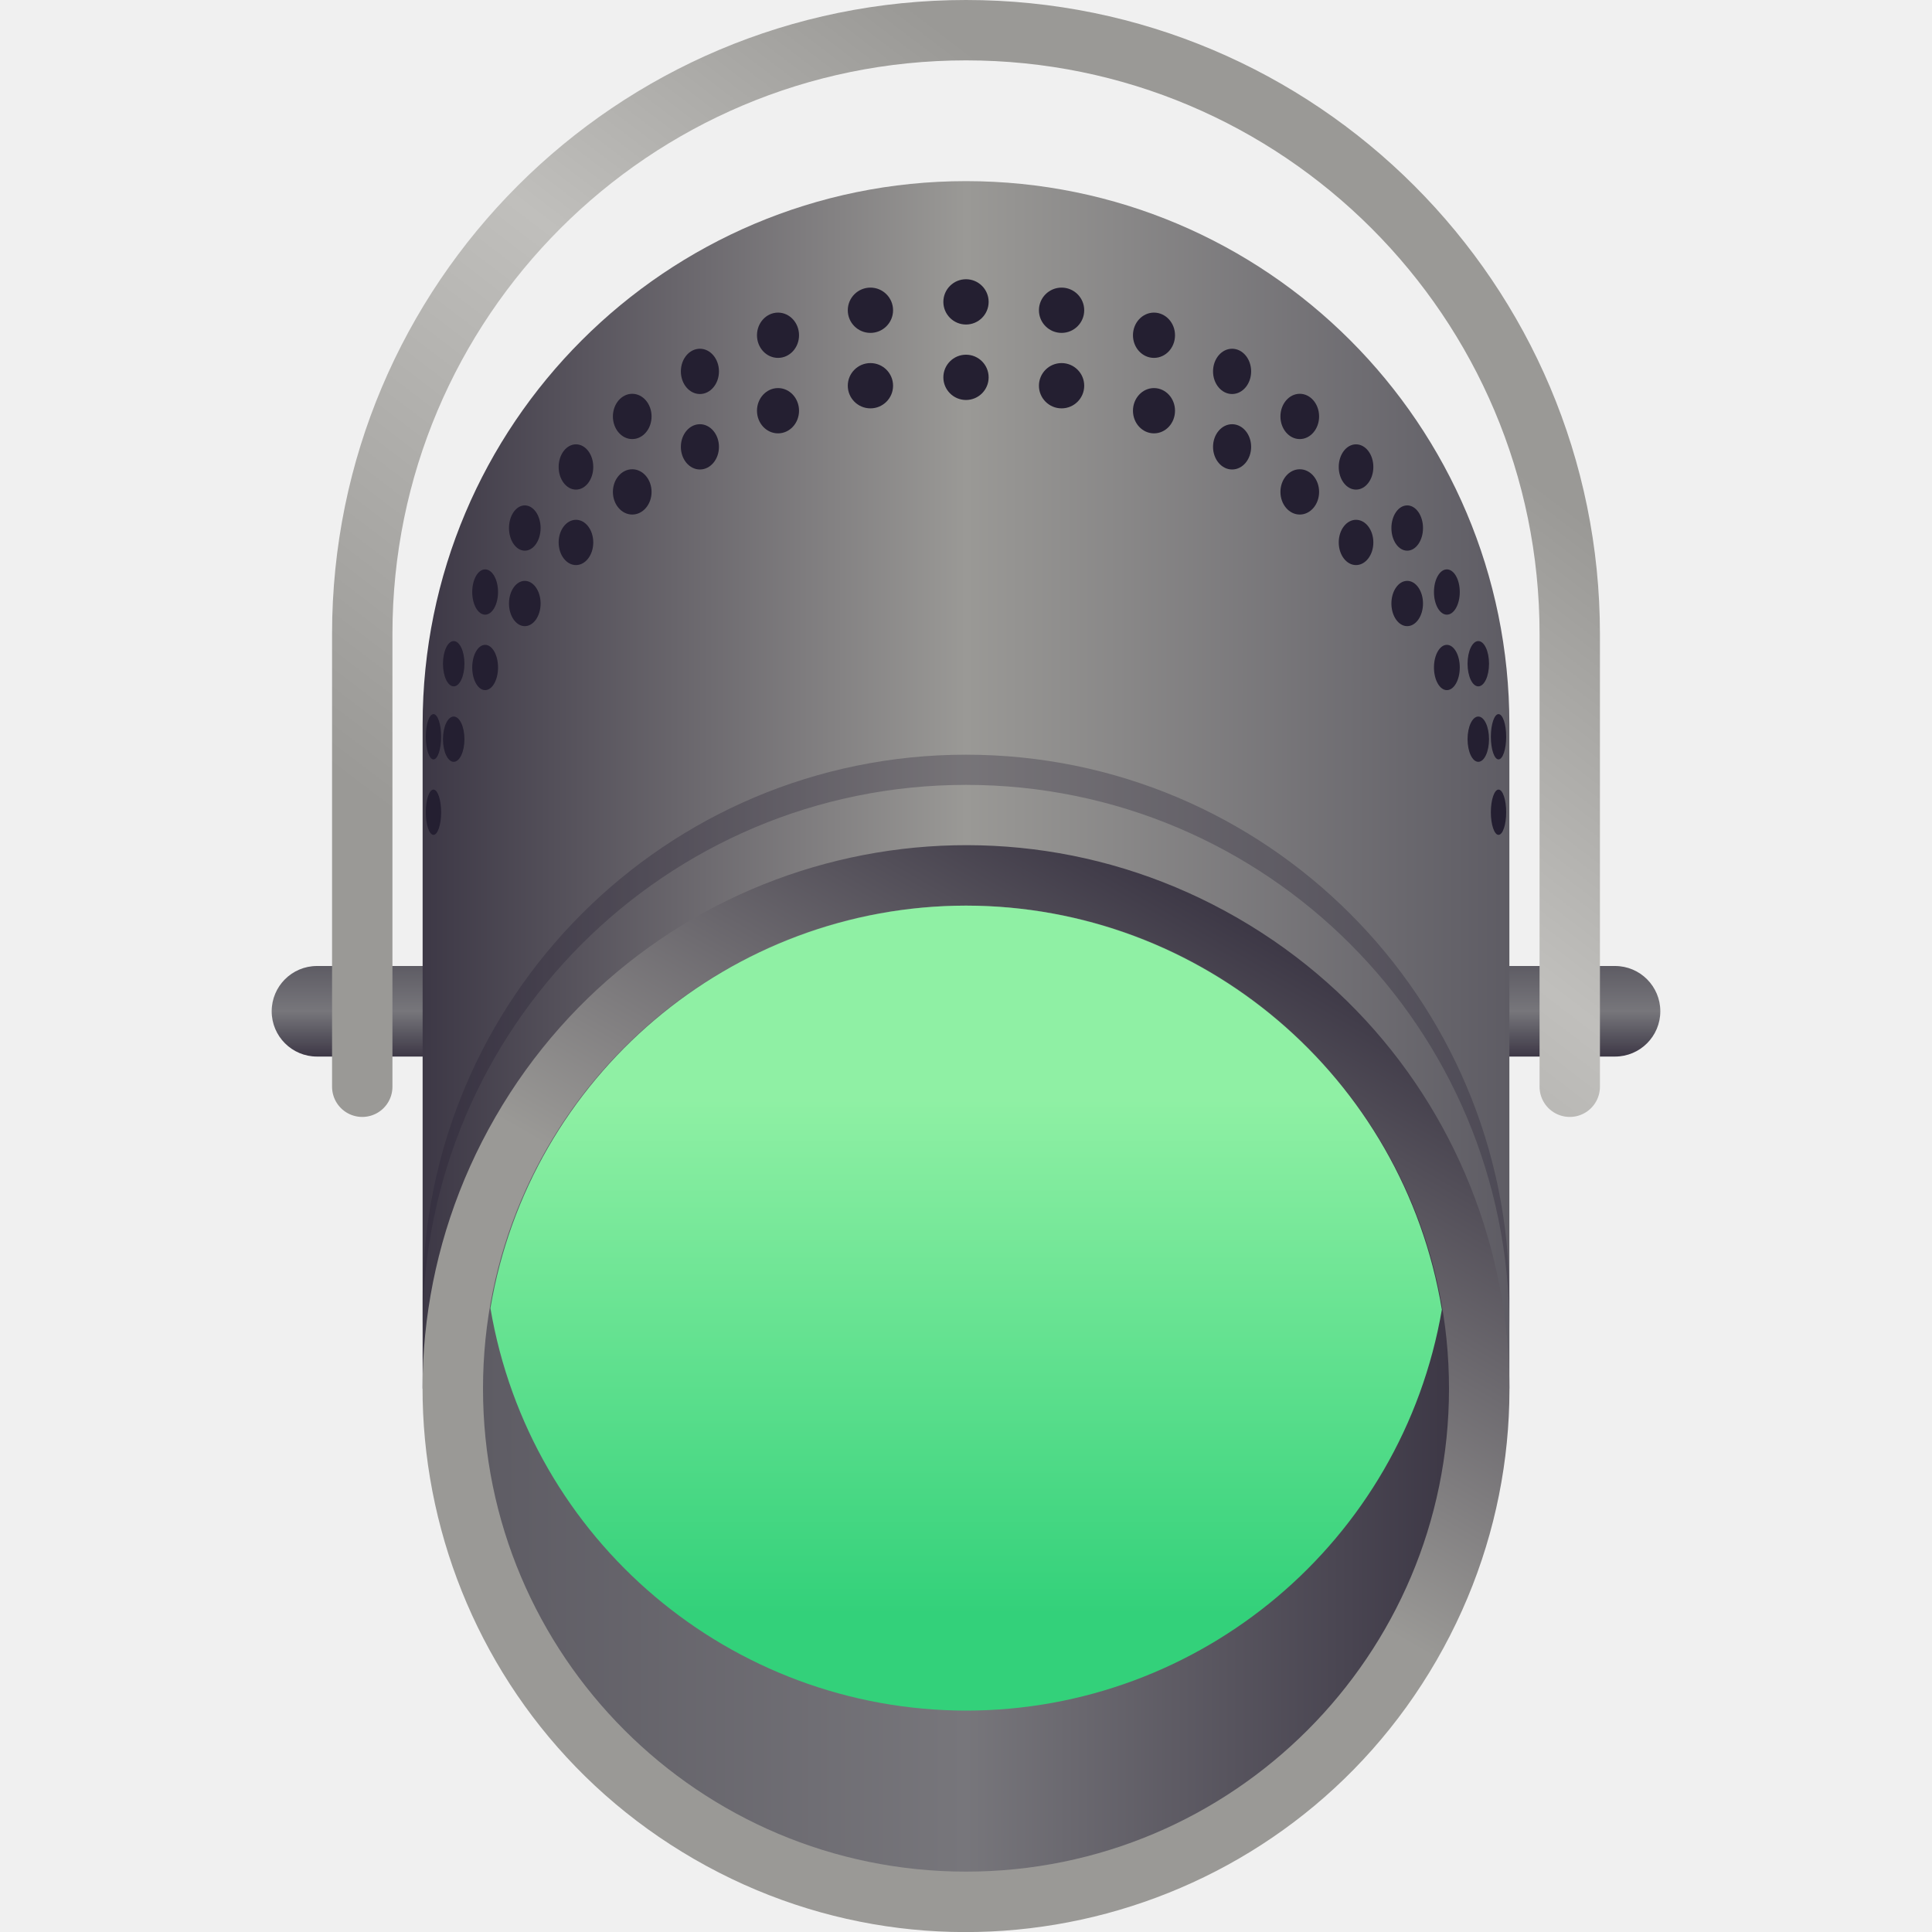
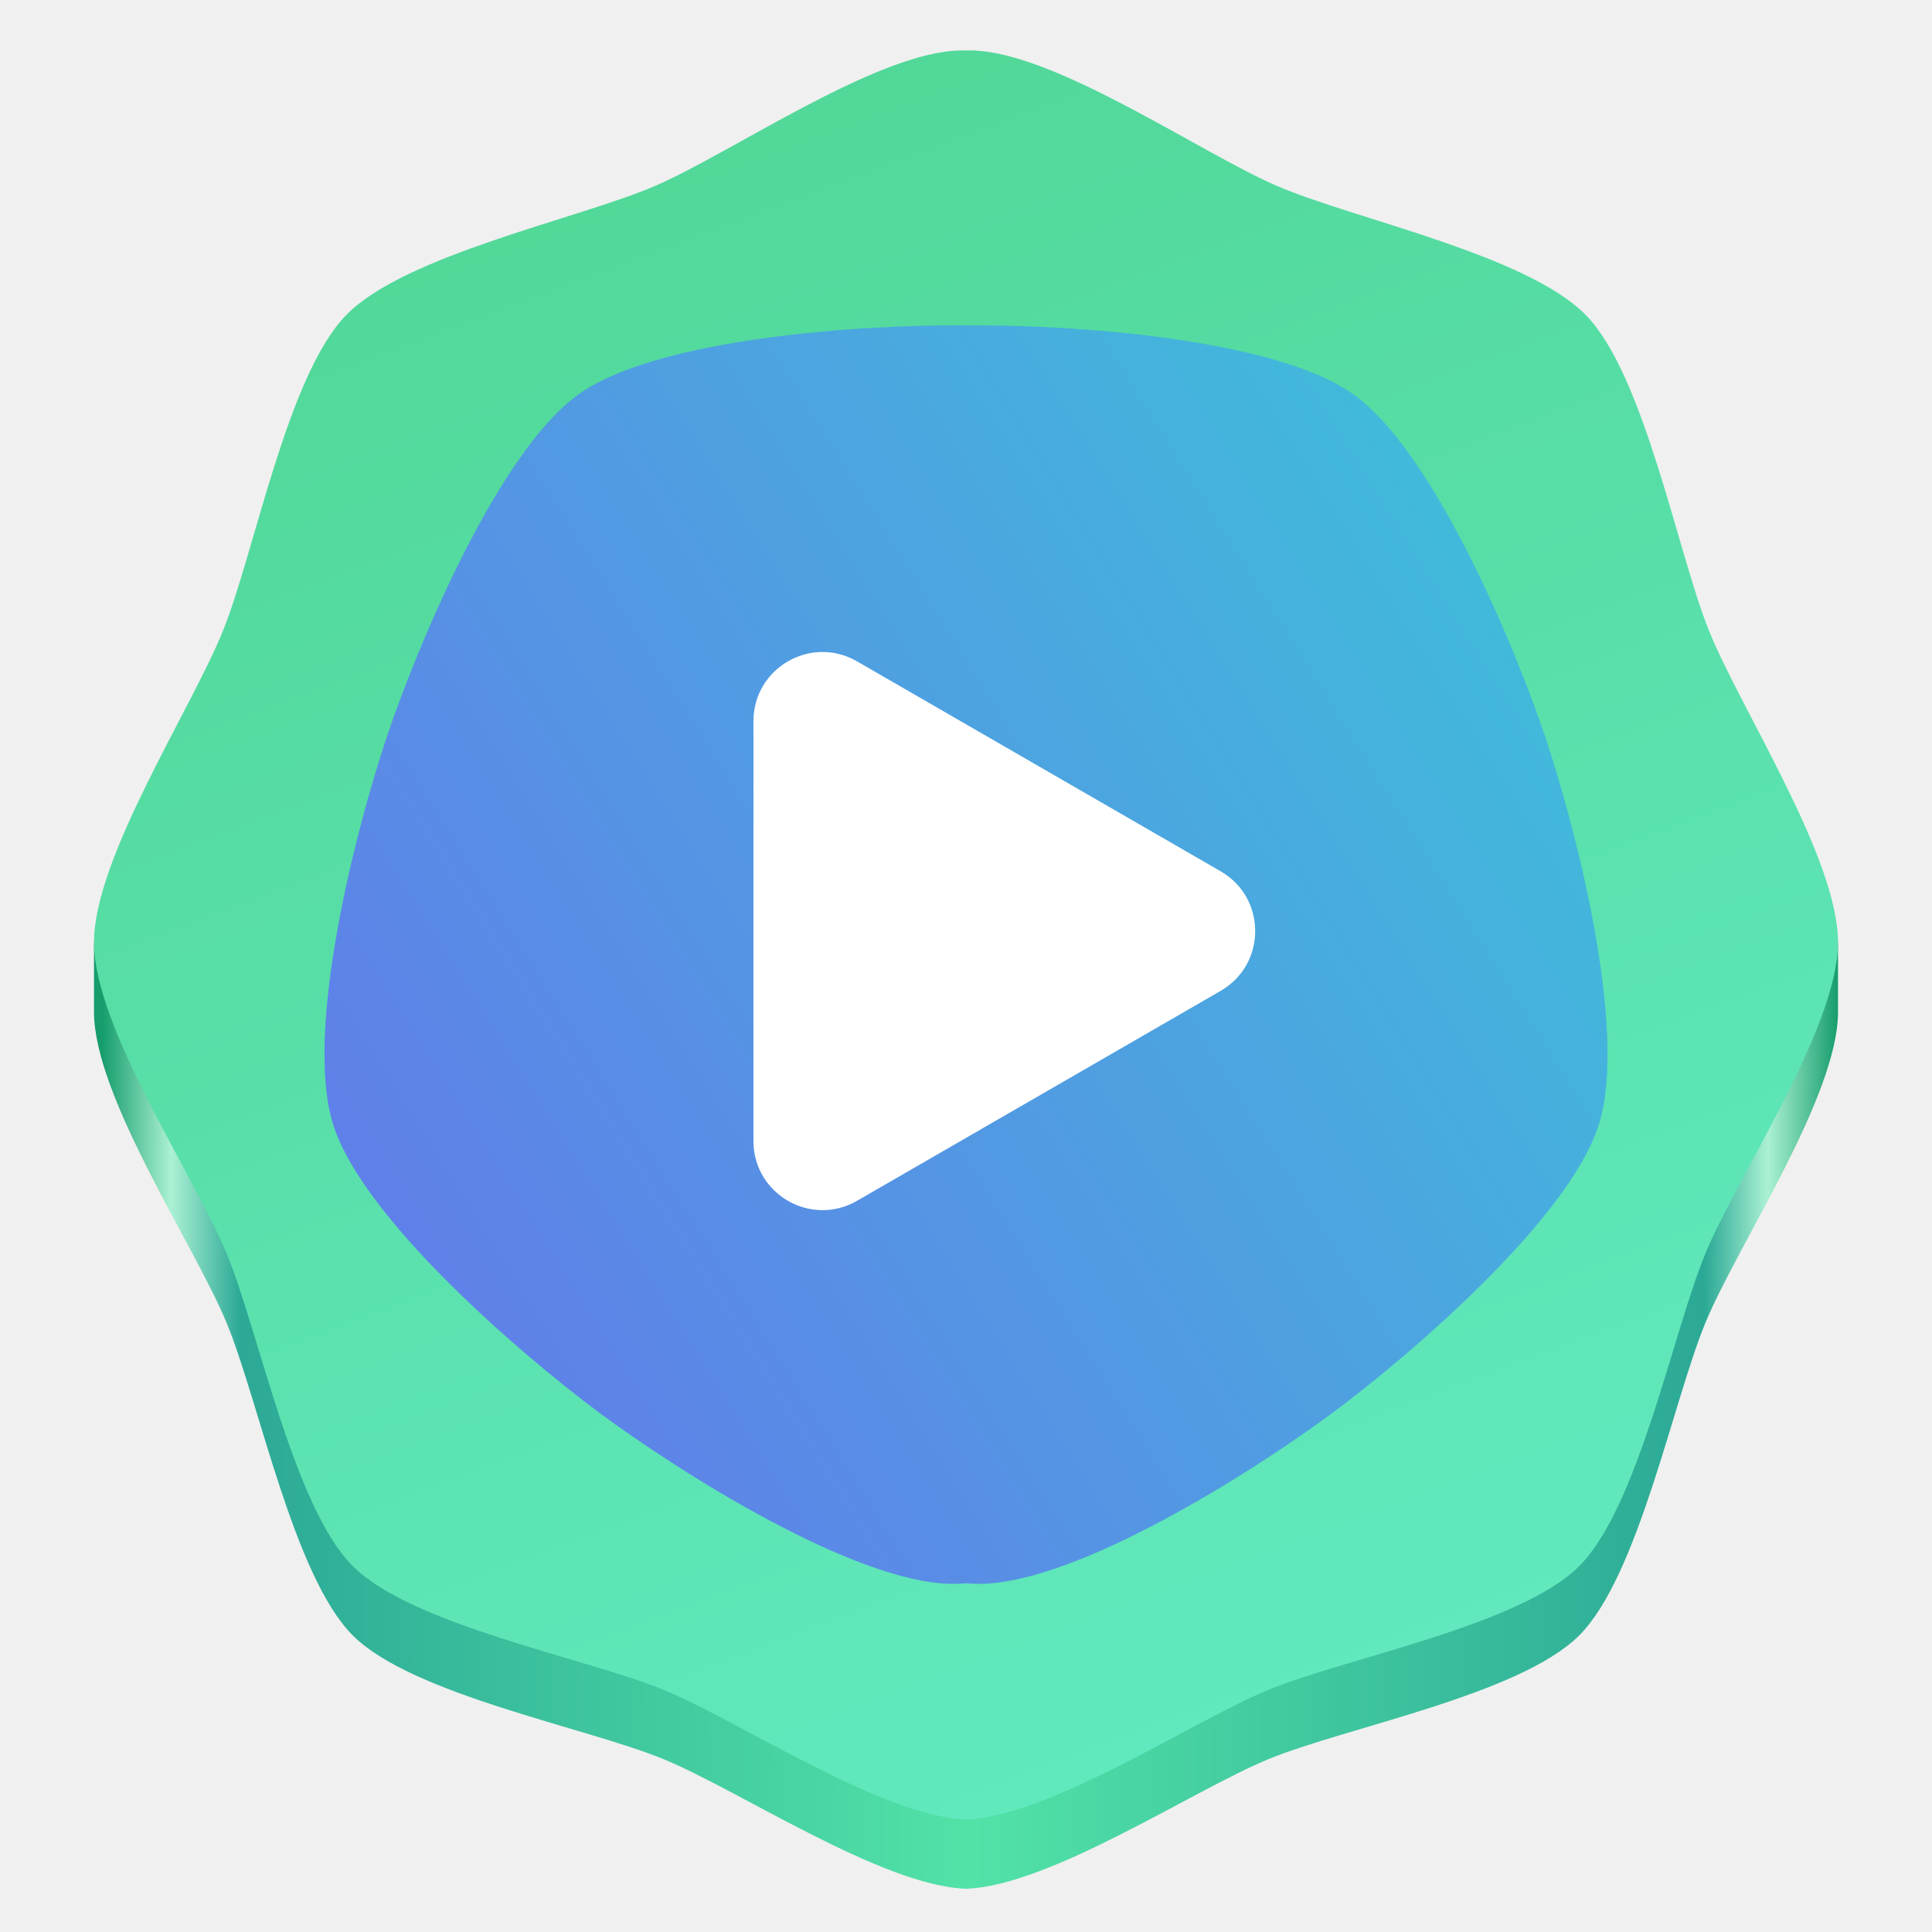
- <svg xmlns="http://www.w3.org/2000/svg" xmlns:xlink="http://www.w3.org/1999/xlink" height="128px" viewBox="0 0 128 128" width="128px">
-   <linearGradient id="a" gradientUnits="userSpaceOnUse">
-     <stop offset="0" stop-color="#3d3846" />
-     <stop offset="0.5" stop-color="#77767b" />
-     <stop offset="1" stop-color="#5e5c64" />
-   </linearGradient>
-   <linearGradient id="b" x1="27.799" x2="27.799" xlink:href="#a" y1="70" y2="64" />
-   <linearGradient id="c" gradientUnits="userSpaceOnUse" x1="28" x2="100" y1="58.75" y2="58.75">
-     <stop offset="0" stop-color="#3d3846" />
-     <stop offset="0.5" stop-color="#9a9996" />
-     <stop offset="1" stop-color="#5e5c64" />
-   </linearGradient>
-   <linearGradient id="d" gradientTransform="matrix(0.5 -0.866025 0.866025 0.5 0 -172)" gradientUnits="userSpaceOnUse" x1="-232.631" x2="-160.631" y1="187.426" y2="187.426">
-     <stop offset="0" stop-color="#9a9996" />
-     <stop offset="0.5" stop-color="#9a9996" />
-     <stop offset="1" stop-color="#3d3846" />
-   </linearGradient>
-   <linearGradient id="e" gradientTransform="matrix(-1.066666 0 0 -1.066666 132.2666 377.8666)" x1="34" x2="94" xlink:href="#a" y1="268" y2="268" />
-   <linearGradient id="f" gradientTransform="matrix(1.066666 0 0 -1.066666 -12.79998 200.8)" gradientUnits="userSpaceOnUse" x1="72" x2="72" y1="120" y2="88">
-     <stop offset="0" stop-color="#8ff0a4" />
-     <stop offset="1" stop-color="#33d17a" />
-   </linearGradient>
-   <linearGradient id="g" gradientUnits="userSpaceOnUse" x1="24" x2="62.558" y1="224.554" y2="174.026">
-     <stop offset="0" stop-color="#9a9996" />
-     <stop offset="0.588" stop-color="#c0bfbc" />
-     <stop offset="1" stop-color="#9a9996" />
-   </linearGradient>
-   <filter id="h" height="100%" width="100%" x="0%" y="0%">
-     <feColorMatrix in="SourceGraphic" type="matrix" values="0 0 0 0 1 0 0 0 0 1 0 0 0 0 1 0 0 0 1 0" />
-   </filter>
-   <mask id="i">
-     <g filter="url(#h)">
-       <rect fill-opacity="0.3" height="128" width="128" />
-     </g>
-   </mask>
-   <clipPath id="j">
-     <rect height="152" width="192" />
-   </clipPath>
-   <path d="m 21 64 h 86 c 1.656 0 3 1.344 3 3 s -1.344 3 -3 3 h -86 c -1.656 0 -3 -1.344 -3 -3 s 1.344 -3 3 -3 z m 0 0" fill="url(#b)" />
-   <path d="m 64 12 c -19.883 0 -36 16.117 -36 36 v 44 h 72 v -44 c 0 -19.883 -16.117 -36 -36 -36 z m 0 0" fill="url(#c)" />
-   <path d="m 82 60.824 c 17.219 9.941 23.117 31.957 13.176 49.176 c -9.941 17.219 -31.957 23.117 -49.176 13.176 c -17.219 -9.941 -23.117 -31.957 -13.176 -49.176 c 9.941 -17.219 31.957 -23.117 49.176 -13.176 z m 0 0" fill="url(#d)" />
-   <path d="m 32 92 c 0 -17.672 14.328 -32 32 -32 s 32 14.328 32 32 s -14.328 32 -32 32 s -32 -14.328 -32 -32 z m 0 0" fill="url(#e)" />
-   <path d="m 64 113.332 c -15.598 -0.02 -28.906 -11.285 -31.508 -26.664 c 2.602 -15.379 15.91 -26.645 31.508 -26.668 c 15.637 0.02 28.969 11.34 31.527 26.766 c -2.645 15.348 -15.953 26.562 -31.527 26.566 z m 0 0" fill="url(#f)" />
-   <path d="m 24 244 v -30 c 0 -22.09 17.91 -40 40 -40 s 40 17.91 40 40 v 30" fill="none" stroke="url(#g)" stroke-linecap="round" stroke-width="4" transform="matrix(1 0 0 1 0 -172)" />
-   <g fill="#241f31">
-     <path d="m 65.5 20 c 0 0.828 -0.672 1.5 -1.5 1.5 s -1.5 -0.672 -1.5 -1.5 s 0.672 -1.5 1.5 -1.5 s 1.5 0.672 1.5 1.5 z m 0 0" />
-     <path d="m 59.168 20.555 c 0 0.828 -0.672 1.5 -1.5 1.5 s -1.5 -0.672 -1.5 -1.5 c 0 -0.828 0.672 -1.5 1.5 -1.5 s 1.5 0.672 1.5 1.5 z m 0 0" />
-     <path d="m 52.938 22.211 c 0 0.832 -0.625 1.5 -1.391 1.5 c -0.77 0 -1.395 -0.668 -1.395 -1.5 c 0 -0.828 0.625 -1.5 1.395 -1.5 c 0.766 0 1.391 0.672 1.391 1.5 z m 0 0" />
-     <path d="m 47.633 24.605 c 0 0.828 -0.566 1.5 -1.262 1.5 c -0.699 0 -1.262 -0.672 -1.262 -1.5 s 0.562 -1.5 1.262 -1.5 c 0.695 0 1.262 0.672 1.262 1.5 z m 0 0" />
-     <path d="m 43.168 27.59 c 0 0.828 -0.574 1.5 -1.281 1.5 s -1.281 -0.672 -1.281 -1.5 s 0.574 -1.5 1.281 -1.5 s 1.281 0.672 1.281 1.5 z m 0 0" />
-     <path d="m 39.305 30.938 c 0 0.828 -0.512 1.5 -1.145 1.5 c -0.633 0 -1.148 -0.672 -1.148 -1.5 c 0 -0.832 0.516 -1.5 1.148 -1.5 c 0.633 0 1.145 0.668 1.145 1.5 z m 0 0" />
-     <path d="m 35.816 34.984 c 0 0.828 -0.469 1.5 -1.047 1.5 s -1.047 -0.672 -1.047 -1.5 s 0.469 -1.5 1.047 -1.5 s 1.047 0.672 1.047 1.5 z m 0 0" />
-     <path d="m 32.996 39.223 c 0 0.828 -0.383 1.5 -0.855 1.5 s -0.855 -0.672 -0.855 -1.5 c 0 -0.832 0.383 -1.5 0.855 -1.5 s 0.855 0.668 0.855 1.5 z m 0 0" />
-     <path d="m 30.77 43.973 c 0 0.828 -0.316 1.5 -0.711 1.5 c -0.395 0 -0.711 -0.672 -0.711 -1.5 s 0.316 -1.5 0.711 -1.5 c 0.395 0 0.711 0.672 0.711 1.5 z m 0 0" />
-     <path d="m 29.227 48.812 c 0 0.828 -0.23 1.5 -0.508 1.5 c -0.281 0 -0.508 -0.672 -0.508 -1.5 s 0.227 -1.5 0.508 -1.5 c 0.277 0 0.508 0.672 0.508 1.5 z m 0 0" />
-     <path d="m 68.832 20.555 c 0 0.828 0.672 1.5 1.5 1.5 s 1.5 -0.672 1.5 -1.5 c 0 -0.828 -0.672 -1.5 -1.5 -1.5 s -1.5 0.672 -1.5 1.5 z m 0 0" />
-     <path d="m 75.062 22.211 c 0 0.832 0.625 1.5 1.391 1.5 c 0.77 0 1.395 -0.668 1.395 -1.5 c 0 -0.828 -0.625 -1.5 -1.395 -1.5 c -0.766 0 -1.391 0.672 -1.391 1.5 z m 0 0" />
-     <path d="m 80.367 24.605 c 0 0.828 0.566 1.5 1.262 1.5 c 0.699 0 1.262 -0.672 1.262 -1.5 s -0.562 -1.5 -1.262 -1.5 c -0.695 0 -1.262 0.672 -1.262 1.5 z m 0 0" />
-     <path d="m 84.832 27.59 c 0 0.828 0.574 1.5 1.281 1.5 s 1.281 -0.672 1.281 -1.5 s -0.574 -1.5 -1.281 -1.5 s -1.281 0.672 -1.281 1.5 z m 0 0" />
-     <path d="m 88.695 30.938 c 0 0.828 0.512 1.5 1.145 1.5 c 0.633 0 1.148 -0.672 1.148 -1.5 c 0 -0.832 -0.516 -1.5 -1.148 -1.5 c -0.633 0 -1.145 0.668 -1.145 1.5 z m 0 0" />
-     <path d="m 92.184 34.984 c 0 0.828 0.469 1.5 1.047 1.5 s 1.047 -0.672 1.047 -1.5 s -0.469 -1.5 -1.047 -1.5 s -1.047 0.672 -1.047 1.5 z m 0 0" />
-     <path d="m 95.004 39.223 c 0 0.828 0.383 1.5 0.855 1.5 s 0.855 -0.672 0.855 -1.5 c 0 -0.832 -0.383 -1.5 -0.855 -1.5 s -0.855 0.668 -0.855 1.5 z m 0 0" />
-     <path d="m 97.23 43.973 c 0 0.828 0.316 1.5 0.711 1.5 c 0.395 0 0.711 -0.672 0.711 -1.5 s -0.316 -1.5 -0.711 -1.5 c -0.395 0 -0.711 0.672 -0.711 1.5 z m 0 0" />
-     <path d="m 98.773 48.812 c 0 0.828 0.23 1.5 0.508 1.5 c 0.281 0 0.508 -0.672 0.508 -1.5 s -0.227 -1.5 -0.508 -1.5 c -0.277 0 -0.508 0.672 -0.508 1.5 z m 0 0" />
-     <path d="m 65.5 25 c 0 0.828 -0.672 1.5 -1.5 1.5 s -1.5 -0.672 -1.5 -1.5 s 0.672 -1.5 1.5 -1.5 s 1.5 0.672 1.5 1.5 z m 0 0" />
-     <path d="m 59.168 25.555 c 0 0.828 -0.672 1.5 -1.5 1.5 s -1.5 -0.672 -1.5 -1.5 c 0 -0.828 0.672 -1.5 1.5 -1.5 s 1.5 0.672 1.5 1.5 z m 0 0" />
-     <path d="m 52.938 27.211 c 0 0.832 -0.625 1.5 -1.391 1.5 c -0.77 0 -1.395 -0.668 -1.395 -1.5 c 0 -0.828 0.625 -1.5 1.395 -1.5 c 0.766 0 1.391 0.672 1.391 1.5 z m 0 0" />
-     <path d="m 47.633 29.605 c 0 0.828 -0.566 1.5 -1.262 1.5 c -0.699 0 -1.262 -0.672 -1.262 -1.5 s 0.562 -1.5 1.262 -1.5 c 0.695 0 1.262 0.672 1.262 1.5 z m 0 0" />
-     <path d="m 43.168 32.59 c 0 0.828 -0.574 1.5 -1.281 1.5 s -1.281 -0.672 -1.281 -1.5 s 0.574 -1.5 1.281 -1.5 s 1.281 0.672 1.281 1.5 z m 0 0" />
-     <path d="m 39.305 35.938 c 0 0.828 -0.512 1.5 -1.145 1.5 c -0.633 0 -1.148 -0.672 -1.148 -1.5 c 0 -0.832 0.516 -1.5 1.148 -1.5 c 0.633 0 1.145 0.668 1.145 1.5 z m 0 0" />
-     <path d="m 35.816 39.984 c 0 0.828 -0.469 1.5 -1.047 1.5 s -1.047 -0.672 -1.047 -1.5 s 0.469 -1.5 1.047 -1.5 s 1.047 0.672 1.047 1.5 z m 0 0" />
-     <path d="m 32.996 44.223 c 0 0.828 -0.383 1.5 -0.855 1.5 s -0.855 -0.672 -0.855 -1.5 c 0 -0.832 0.383 -1.5 0.855 -1.5 s 0.855 0.668 0.855 1.5 z m 0 0" />
-     <path d="m 30.77 48.973 c 0 0.828 -0.316 1.5 -0.711 1.5 c -0.395 0 -0.711 -0.672 -0.711 -1.5 s 0.316 -1.5 0.711 -1.5 c 0.395 0 0.711 0.672 0.711 1.5 z m 0 0" />
-     <path d="m 29.227 53.812 c 0 0.828 -0.23 1.5 -0.508 1.5 c -0.281 0 -0.508 -0.672 -0.508 -1.5 s 0.227 -1.5 0.508 -1.5 c 0.277 0 0.508 0.672 0.508 1.5 z m 0 0" />
-     <path d="m 68.832 25.555 c 0 0.828 0.672 1.5 1.5 1.5 s 1.5 -0.672 1.5 -1.5 c 0 -0.828 -0.672 -1.5 -1.5 -1.5 s -1.5 0.672 -1.5 1.5 z m 0 0" />
-     <path d="m 75.062 27.211 c 0 0.832 0.625 1.5 1.391 1.5 c 0.77 0 1.395 -0.668 1.395 -1.5 c 0 -0.828 -0.625 -1.5 -1.395 -1.5 c -0.766 0 -1.391 0.672 -1.391 1.5 z m 0 0" />
-     <path d="m 80.367 29.605 c 0 0.828 0.566 1.5 1.262 1.5 c 0.699 0 1.262 -0.672 1.262 -1.5 s -0.562 -1.5 -1.262 -1.5 c -0.695 0 -1.262 0.672 -1.262 1.5 z m 0 0" />
-     <path d="m 84.832 32.59 c 0 0.828 0.574 1.5 1.281 1.5 s 1.281 -0.672 1.281 -1.5 s -0.574 -1.5 -1.281 -1.5 s -1.281 0.672 -1.281 1.5 z m 0 0" />
-     <path d="m 88.695 35.938 c 0 0.828 0.512 1.5 1.145 1.5 c 0.633 0 1.148 -0.672 1.148 -1.5 c 0 -0.832 -0.516 -1.5 -1.148 -1.5 c -0.633 0 -1.145 0.668 -1.145 1.5 z m 0 0" />
-     <path d="m 92.184 39.984 c 0 0.828 0.469 1.5 1.047 1.5 s 1.047 -0.672 1.047 -1.5 s -0.469 -1.5 -1.047 -1.5 s -1.047 0.672 -1.047 1.5 z m 0 0" />
-     <path d="m 95.004 44.223 c 0 0.828 0.383 1.5 0.855 1.5 s 0.855 -0.672 0.855 -1.5 c 0 -0.832 -0.383 -1.5 -0.855 -1.5 s -0.855 0.668 -0.855 1.5 z m 0 0" />
-     <path d="m 97.23 48.973 c 0 0.828 0.316 1.5 0.711 1.5 c 0.395 0 0.711 -0.672 0.711 -1.5 s -0.316 -1.5 -0.711 -1.5 c -0.395 0 -0.711 0.672 -0.711 1.5 z m 0 0" />
-     <path d="m 98.773 53.812 c 0 0.828 0.23 1.5 0.508 1.5 c 0.281 0 0.508 -0.672 0.508 -1.5 s -0.227 -1.5 -0.508 -1.5 c -0.277 0 -0.508 0.672 -0.508 1.5 z m 0 0" />
-   </g>
-   <g clip-path="url(#j)" mask="url(#i)" transform="matrix(1 0 0 1 -8 -16)">
-     <path d="m 72 66 c -19.883 0 -36 16.117 -36 36 v 2 c 0 -19.883 16.117 -36 36 -36 s 36 16.117 36 36 v -2 c 0 -19.883 -16.117 -36 -36 -36 z m 0 0" fill="#241f31" />
-   </g>
+ <svg xmlns="http://www.w3.org/2000/svg" xmlns:xlink="http://www.w3.org/1999/xlink" width="128" height="128" version="1" id="svg566" xml:space="preserve">
+   <defs id="defs570">
+     <linearGradient id="linearGradient8">
+       <stop style="stop-color:#169d6c;stop-opacity:1;" offset="0" id="stop7" />
+       <stop style="stop-color:#abf1d3;stop-opacity:1;" offset="0.04" id="stop10" />
+       <stop style="stop-color:#2ca996;stop-opacity:1;" offset="0.08" id="stop11" />
+       <stop style="stop-color:#52e2a7;stop-opacity:1;" offset="0.502" id="stop1" />
+       <stop style="stop-color:#2ca996;stop-opacity:1;" offset="0.924" id="stop12" />
+       <stop style="stop-color:#abf1d3;stop-opacity:1;" offset="0.96" id="stop14" />
+       <stop style="stop-color:#169d6c;stop-opacity:1;" offset="1" id="stop8" />
+     </linearGradient>
+     <linearGradient id="linearGradient873">
+       <stop style="stop-color:#0b5124;stop-opacity:1;" offset="0" id="stop869" />
+       <stop style="stop-color:#43e57d;stop-opacity:1;" offset="0.409" id="stop877" />
+       <stop style="stop-color:#0b5124;stop-opacity:1;" offset="0.805" id="stop881" />
+       <stop style="stop-color:#2ce26d;stop-opacity:1;" offset="1" id="stop883" />
+     </linearGradient>
+     <linearGradient xlink:href="#linearGradient873" id="linearGradient875" x1="10" y1="66" x2="118" y2="66" gradientUnits="userSpaceOnUse" gradientTransform="matrix(1.111111,0,0,1.092593,-7.111109,-6.111112)" />
+     <linearGradient id="linearGradient19">
+       <stop style="stop-color:#50d695;stop-opacity:1;" offset="0" id="stop18" />
+       <stop style="stop-color:#62eac1;stop-opacity:1;" offset="1" id="stop19" />
+     </linearGradient>
+     <linearGradient id="linearGradient17">
+       <stop style="stop-color:#627bea;stop-opacity:1;" offset="0" id="stop16" />
+       <stop style="stop-color:#3fbdda;stop-opacity:1;" offset="1" id="stop17" />
+     </linearGradient>
+     <linearGradient id="linearGradient974">
+       <stop style="stop-color:#003a99;stop-opacity:1;" offset="0" id="stop962" />
+       <stop id="stop964" offset="0.042" style="stop-color:#3381ff;stop-opacity:1;" />
+       <stop style="stop-color:#003a99;stop-opacity:1;" offset="0.083" id="stop966" />
+       <stop id="stop968" offset="0.917" style="stop-color:#003a99;stop-opacity:1;" />
+       <stop style="stop-color:#3381ff;stop-opacity:1;" offset="0.958" id="stop970" />
+       <stop style="stop-color:#003a99;stop-opacity:1;" offset="1" id="stop972" />
+     </linearGradient>
+     <linearGradient y2="44" x2="464" y1="44" x1="48" gradientTransform="matrix(0.25,0,0,0.25,0,53)" gradientUnits="userSpaceOnUse" id="linearGradient1747" xlink:href="#linearGradient974" />
+     <linearGradient xlink:href="#linearGradient17" id="linearGradient10" x1="-44.366" y1="54.175" x2="94.975" y2="-15.66" gradientUnits="userSpaceOnUse" />
+     <linearGradient xlink:href="#linearGradient8" id="linearGradient15" x1="-44.283" y1="18.408" x2="94.364" y2="1.438" gradientUnits="userSpaceOnUse" />
+     <linearGradient xlink:href="#linearGradient19" id="linearGradient15-3" x1="-12.758" y1="-54.882" x2="59.15" y2="84.459" gradientUnits="userSpaceOnUse" />
+   </defs>
+   <style type="text/css" id="style1">
+ 	.st0{fill:#0061FF;}
+ 	.st1{display:none;}
+ 	.st2{display:inline;}
+ 	.st3{fill:none;}
+ </style>
+   <path id="path3" style="display:inline;fill:url(#linearGradient15)" d="M 16.143 -54.799 C 9.485 -53.923 -1.168 -44.491 -6.983 -41.133 C -12.799 -37.775 -26.291 -33.268 -30.379 -27.94 C -34.467 -22.612 -35.33 -8.41 -37.068 -1.924 C -38.414 3.098 -42.525 11.861 -43.907 18.652 L -44.972 18.493 L -44.296 23.856 L -44.284 23.949 C -43.408 30.607 -33.977 41.26 -30.619 47.076 C -27.261 52.891 -22.752 66.384 -17.424 70.472 C -12.097 74.56 2.104 75.424 8.591 77.162 C 14.954 78.867 27.328 85.014 34.081 84.419 C 40.777 83.368 51.249 74.425 56.996 71.238 C 62.854 67.989 76.408 63.727 80.559 58.479 C 84.71 53.231 85.733 39.061 87.544 32.613 C 89.356 26.165 95.856 13.562 95.053 6.895 L 95.041 6.802 L 94.365 1.439 L 93.372 1.85 C 90.346 -4.402 84.183 -11.908 81.632 -16.452 C 78.336 -22.323 73.974 -35.885 68.687 -40.065 C 63.401 -44.246 49.199 -45.364 42.727 -47.217 C 36.254 -49.071 23.584 -55.648 16.911 -54.893 C 16.784 -54.879 16.656 -54.862 16.527 -54.842 C 16.397 -54.83 16.269 -54.816 16.143 -54.799 z " transform="matrix(0.8166616,0.1014379,-0.1029418,0.828769,44.85733,51.71401)" />
+   <path id="path3-5" style="display:inline;fill:url(#linearGradient15-3)" d="M 16.143 -54.801 C 9.485 -53.924 -1.168 -44.492 -6.983 -41.134 C -12.799 -37.777 -26.291 -33.267 -30.379 -27.939 C -34.467 -22.611 -35.33 -8.412 -37.068 -1.925 C -38.806 4.561 -45.161 17.292 -44.284 23.95 C -43.408 30.608 -33.977 41.259 -30.619 47.074 C -27.262 52.89 -22.752 66.385 -17.424 70.473 C -12.097 74.561 2.104 75.423 8.59 77.161 C 14.954 78.866 27.328 85.013 34.081 84.417 C 40.777 83.367 51.249 74.424 56.996 71.236 C 62.854 67.987 76.409 63.728 80.559 58.48 C 84.71 53.232 85.732 39.06 87.544 32.612 C 89.356 26.163 95.856 13.563 95.053 6.896 C 94.25 0.229 84.928 -10.583 81.632 -16.454 C 78.336 -22.324 73.974 -35.884 68.688 -40.065 C 63.401 -44.245 49.199 -45.365 42.727 -47.219 C 36.254 -49.072 23.584 -55.65 16.91 -54.895 C 16.784 -54.88 16.656 -54.863 16.527 -54.843 C 16.397 -54.832 16.269 -54.817 16.143 -54.801 z " transform="matrix(0.8166616,0.1014379,-0.1029418,0.828769,44.85733,47.12145)" />
+   <path id="path3-7" style="display:inline;fill:url(#linearGradient10);enable-background:new" d="M 32.054 -49.432 C 21.615 -50.529 -0.7 -51.245 -9.79 -45.997 C -18.88 -40.749 -29.417 -21.065 -33.686 -11.477 C -37.955 -1.888 -45.534 19.114 -43.352 29.381 C -41.17 39.648 -25.705 55.751 -17.905 62.775 C -10.105 69.798 7.528 83.495 17.966 84.592 C 18.453 84.643 18.961 84.67 19.487 84.675 C 20.005 84.768 20.509 84.837 20.996 84.878 C 31.455 85.759 51.344 75.613 60.323 70.177 C 69.302 64.742 87.513 51.825 91.583 42.15 C 95.652 32.475 92.147 10.424 89.752 0.204 C 87.358 -10.015 80.7 -31.326 72.756 -38.186 C 64.812 -45.046 42.758 -48.528 32.299 -49.408 C 32.258 -49.412 32.218 -49.417 32.176 -49.42 C 32.136 -49.424 32.095 -49.427 32.054 -49.432 z " transform="matrix(0.6159659,-0.05828949,0.05828949,0.6159659,47.06104,53.87522)" />
+   <rect style="fill:#62eac1;fill-opacity:1;stroke-width:5;stroke-linecap:round" id="rect2" width="17.124" height="17.968" x="-49.659" y="3.502" />
+   <rect style="fill:#50d695;fill-opacity:1;stroke-width:5;stroke-linecap:round" id="rect2-3" width="17.124" height="17.968" x="-49.659" y="26.692" />
+   <rect style="fill:#627bea;fill-opacity:1;stroke-width:5;stroke-linecap:round" id="rect2-6" width="17.124" height="17.968" x="-49.659" y="61.117" />
+   <rect style="fill:#3fbdda;fill-opacity:1;stroke-width:5;stroke-linecap:round" id="rect2-3-2" width="17.124" height="17.968" x="-49.659" y="84.308" />
+   <path id="path1" style="fill:#ffffff;fill-opacity:1;stroke-width:5;stroke-linecap:round;stroke-linejoin:bevel" transform="matrix(0,0.8035376,-0.8035376,0,72.55609,223.4391)" d="m -183.989,28.173 h -7.453 -27.17 c -4.382,0 -7.12,-4.743 -4.929,-8.538 l 3.726,-6.454 13.585,-23.53 c 2.191,-3.795 7.668,-3.795 9.859,-10e-7 l 3.726,6.454 13.585,23.53 c 2.191,3.795 -0.548,8.538 -4.929,8.538 z" />
+   <style type="text/css" id="style1-5">
+ 	.st0{fill:#0061FF;}
+ 	.st1{display:none;}
+ 	.st2{display:inline;}
+ 	.st3{fill:none;}
+ </style>
</svg>
